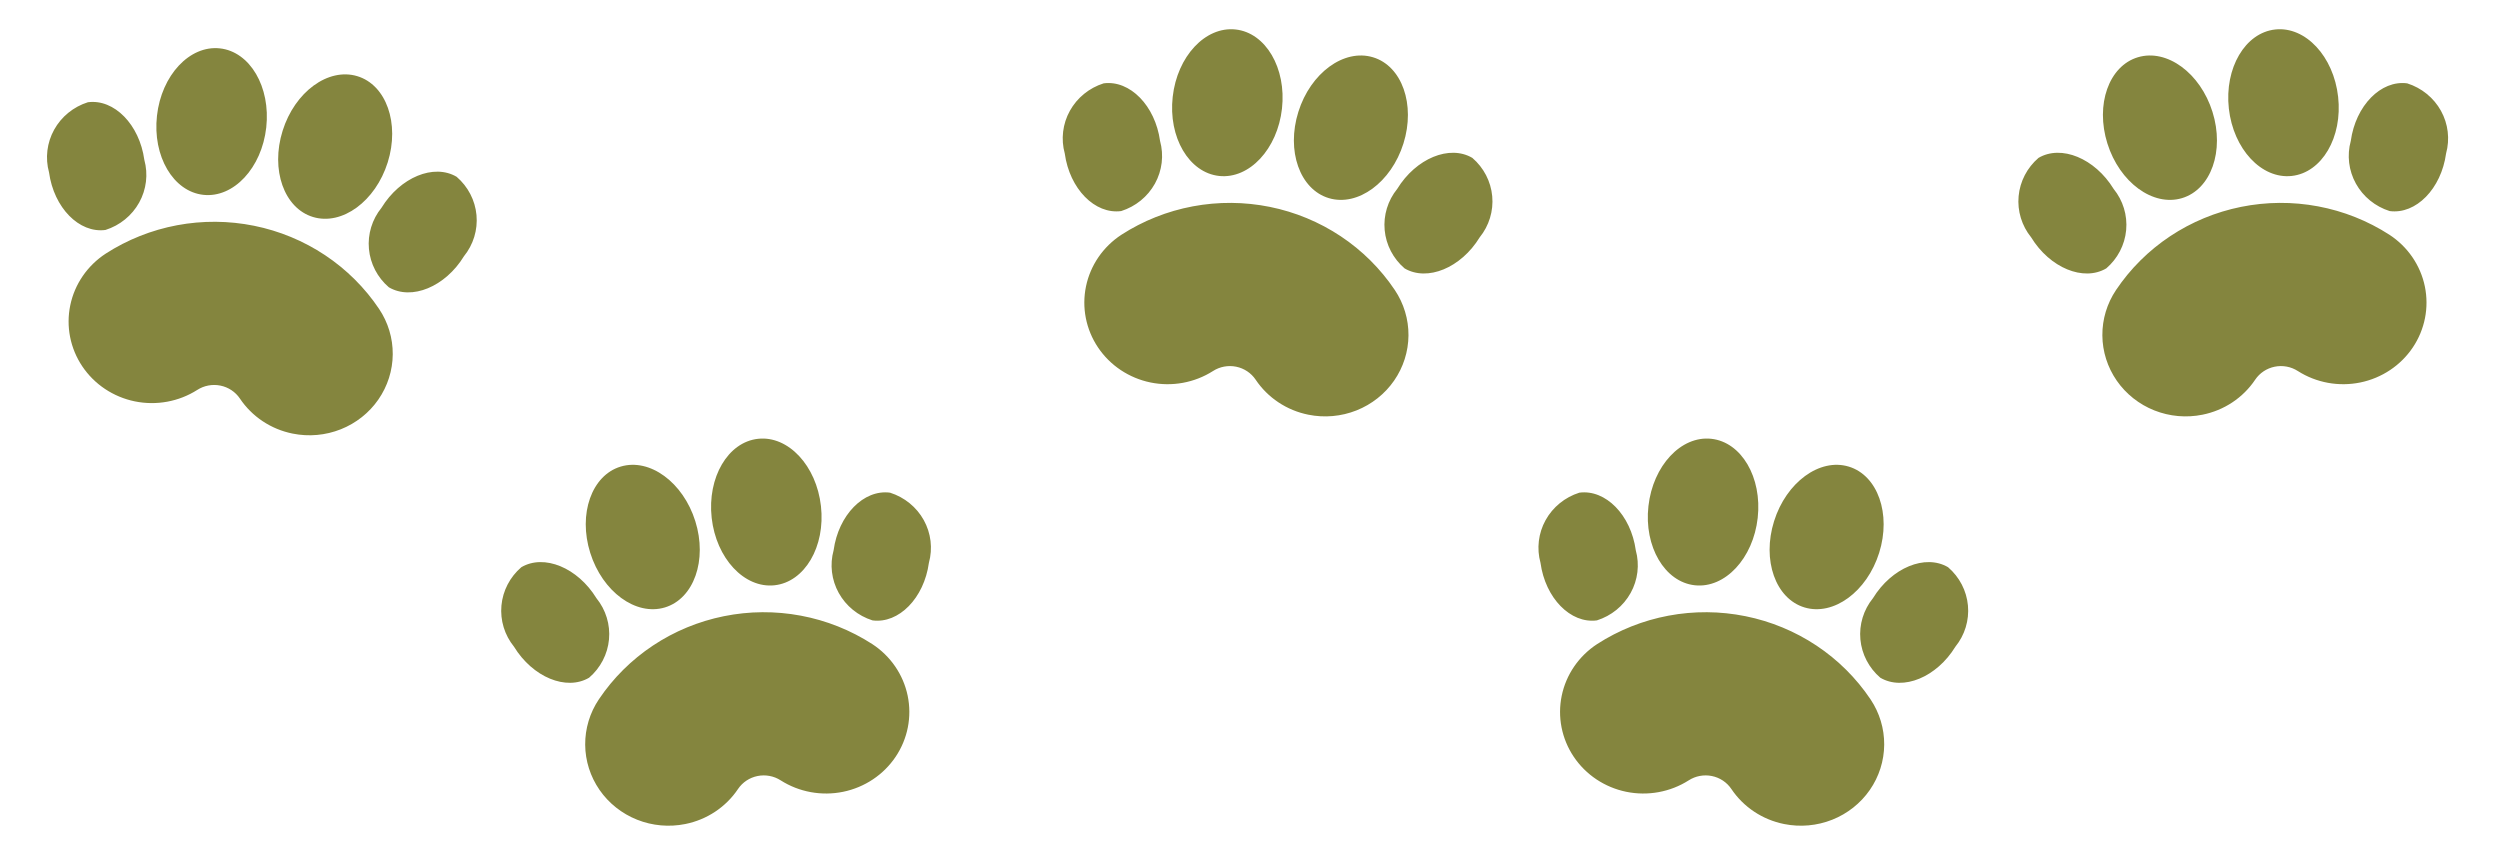
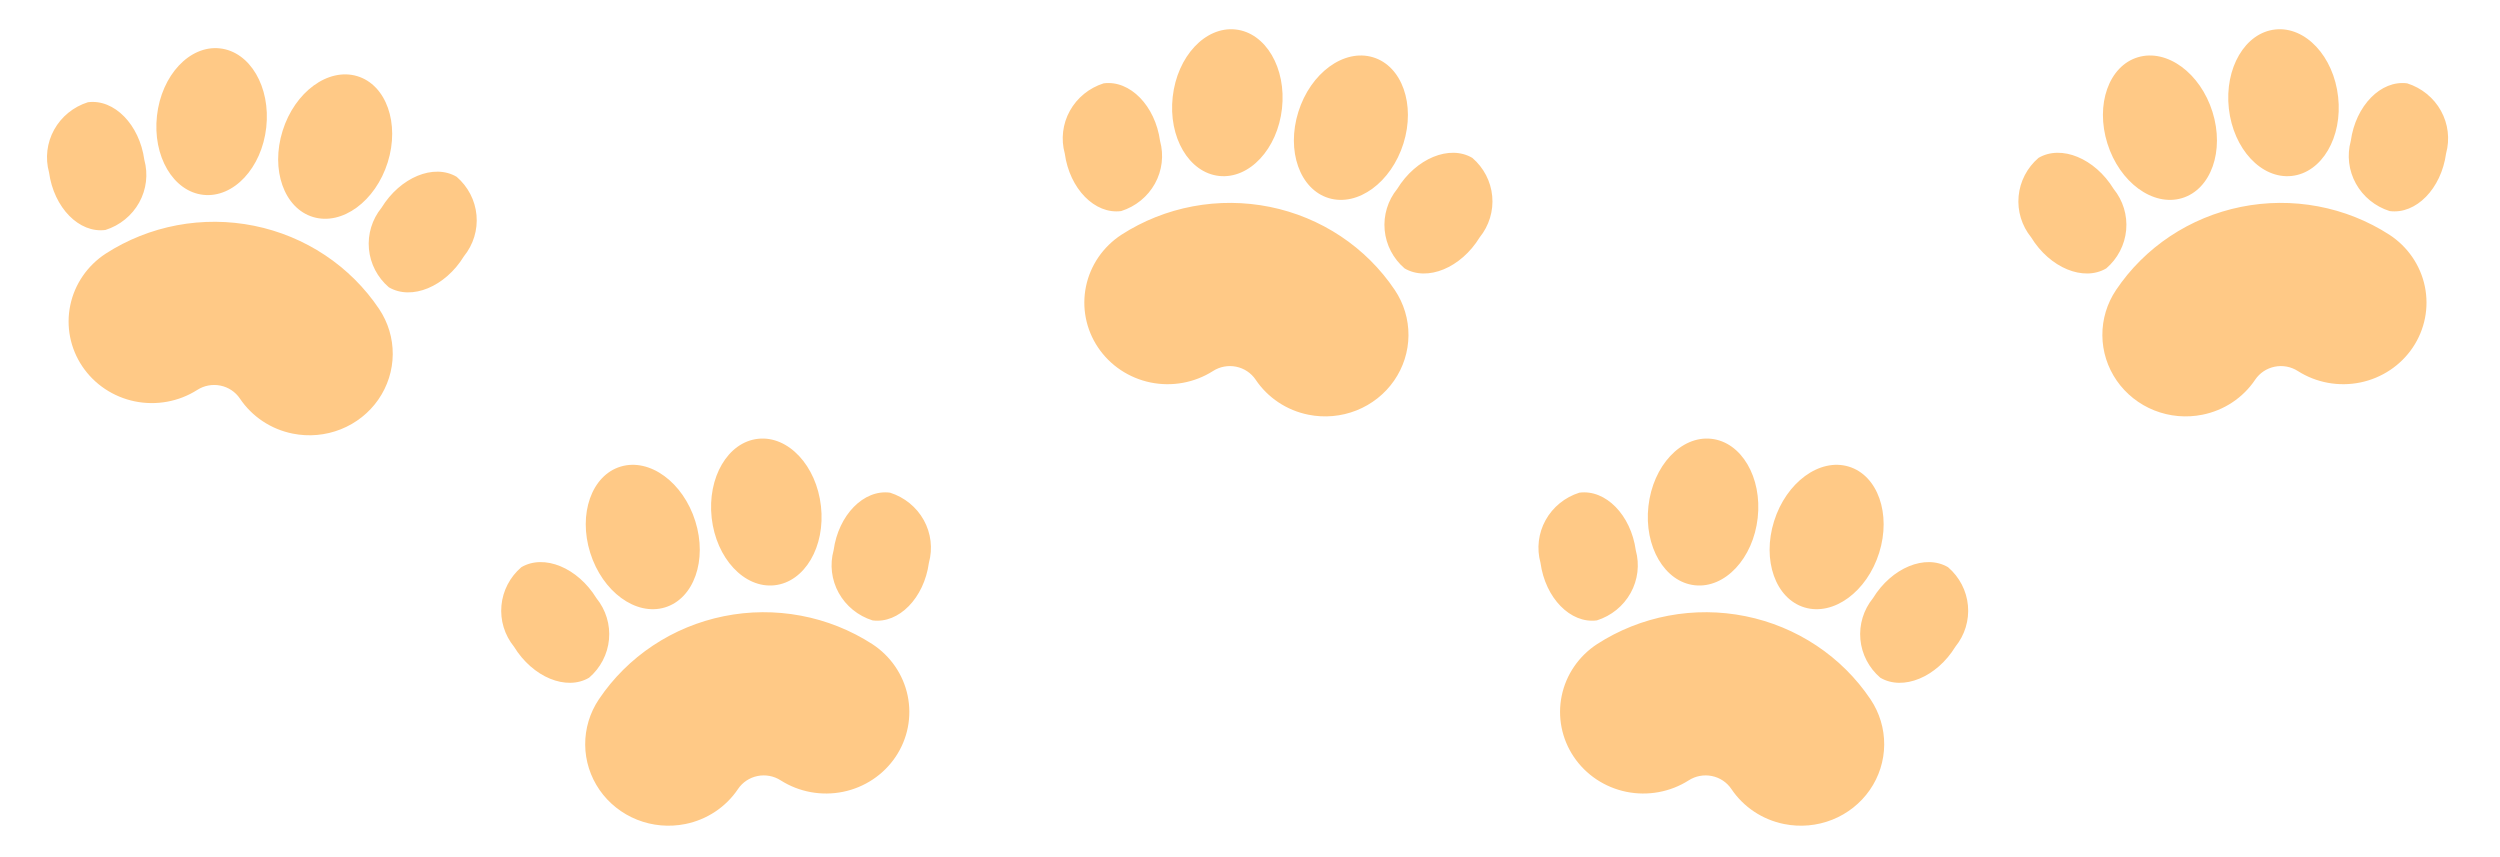
<svg xmlns="http://www.w3.org/2000/svg" width="397" height="136" viewBox="0 0 397 136" fill="none">
-   <path d="M22.919 25.384C23.545 27.661 23.253 30.087 22.104 32.16C20.955 34.232 19.037 35.793 16.746 36.518C12.566 37.074 8.553 32.975 7.787 27.376C7.159 25.098 7.45 22.672 8.598 20.598C9.746 18.524 11.665 16.962 13.956 16.236C18.136 15.681 22.148 19.784 22.919 25.384ZM46.471 68.855C44.77 68.514 43.154 67.846 41.717 66.891C40.28 65.936 39.05 64.713 38.097 63.29C37.384 62.229 36.27 61.489 34.999 61.232C33.729 60.975 32.407 61.223 31.323 61.921C28.393 63.785 24.828 64.438 21.408 63.737C17.988 63.035 14.99 61.037 13.07 58.177C11.149 55.317 10.462 51.83 11.159 48.475C11.855 45.121 13.879 42.173 16.787 40.276C20.225 38.059 24.075 36.527 28.117 35.768C32.16 35.009 36.316 35.038 40.347 35.852C44.378 36.667 48.206 38.253 51.611 40.517C55.017 42.782 57.933 45.682 60.194 49.051C61.631 51.192 62.387 53.702 62.368 56.264C62.349 58.825 61.554 61.324 60.086 63.444C58.617 65.563 56.539 67.209 54.116 68.172C51.693 69.135 49.032 69.373 46.471 68.855ZM42.281 20.243C41.565 26.667 37.094 31.458 32.302 30.942C27.51 30.425 24.206 24.799 24.927 18.375C25.643 11.955 30.114 7.164 34.906 7.681C39.699 8.193 42.998 13.818 42.281 20.243ZM44.88 20.768C42.941 26.945 45.11 33.079 49.719 34.463C54.328 35.847 59.632 31.961 61.57 25.783C63.508 19.61 61.339 13.477 56.73 12.093C52.121 10.704 46.813 14.589 44.88 20.768ZM60.583 32.993C59.084 34.842 58.37 37.185 58.587 39.536C58.804 41.887 59.937 44.066 61.749 45.621C65.365 47.748 70.705 45.54 73.672 40.696C75.169 38.848 75.883 36.507 75.667 34.157C75.451 31.807 74.32 29.629 72.51 28.073C68.895 25.942 63.554 28.15 60.583 32.993Z" fill="#84853E" />
-   <path d="M132.377 87.384C131.751 89.661 132.043 92.087 133.192 94.16C134.341 96.232 136.259 97.793 138.55 98.518C142.73 99.074 146.743 94.975 147.509 89.376C148.137 87.098 147.846 84.671 146.698 82.598C145.549 80.524 143.631 78.963 141.34 78.236C137.159 77.681 133.148 81.784 132.377 87.384ZM108.825 130.855C110.526 130.514 112.142 129.846 113.579 128.891C115.016 127.936 116.246 126.712 117.199 125.29C117.912 124.229 119.026 123.489 120.296 123.232C121.567 122.975 122.889 123.223 123.973 123.921C126.903 125.785 130.468 126.438 133.888 125.737C137.308 125.035 140.306 123.037 142.226 120.177C144.147 117.317 144.834 113.83 144.137 110.475C143.441 107.121 141.417 104.173 138.509 102.276C135.071 100.059 131.221 98.527 127.178 97.768C123.136 97.009 118.98 97.037 114.949 97.853C110.918 98.668 107.09 100.253 103.685 102.517C100.279 104.782 97.363 107.682 95.102 111.051C93.665 113.192 92.909 115.702 92.928 118.264C92.947 120.825 93.741 123.324 95.21 125.444C96.679 127.563 98.757 129.209 101.18 130.172C103.603 131.135 106.264 131.373 108.825 130.855ZM113.014 82.243C113.731 88.667 118.202 93.458 122.994 92.942C127.786 92.425 131.09 86.799 130.368 80.375C129.653 73.955 125.182 69.164 120.39 69.681C115.597 70.193 112.298 75.818 113.014 82.243ZM110.416 82.768C112.355 88.945 110.186 95.079 105.577 96.463C100.968 97.847 95.664 93.961 93.726 87.783C91.788 81.61 93.957 75.477 98.566 74.093C103.175 72.704 108.483 76.589 110.416 82.768ZM94.713 94.993C96.211 96.842 96.926 99.185 96.709 101.536C96.492 103.887 95.359 106.066 93.546 107.622C89.931 109.748 84.591 107.54 81.624 102.696C80.126 100.848 79.412 98.507 79.629 96.157C79.845 93.807 80.976 91.629 82.786 90.073C86.4 87.942 91.741 90.15 94.713 94.993Z" fill="#84853E" />
-   <path d="M184.217 22.384C184.843 24.661 184.551 27.087 183.402 29.16C182.253 31.232 180.334 32.793 178.044 33.518C173.863 34.074 169.851 29.975 169.085 24.376C168.457 22.098 168.747 19.672 169.896 17.598C171.044 15.524 172.963 13.963 175.254 13.236C179.434 12.681 183.446 16.784 184.217 22.384ZM207.769 65.855C206.067 65.514 204.452 64.846 203.015 63.891C201.578 62.936 200.348 61.712 199.395 60.29C198.682 59.229 197.568 58.489 196.297 58.232C195.027 57.975 193.705 58.223 192.621 58.921C189.691 60.785 186.126 61.438 182.706 60.737C179.286 60.035 176.288 58.037 174.368 55.177C172.447 52.317 171.76 48.83 172.457 45.475C173.153 42.121 175.176 39.173 178.085 37.276C181.522 35.059 185.373 33.527 189.415 32.768C193.458 32.009 197.614 32.038 201.645 32.852C205.676 33.667 209.504 35.253 212.909 37.517C216.315 39.782 219.231 42.682 221.492 46.051C222.929 48.192 223.685 50.702 223.666 53.264C223.647 55.825 222.852 58.324 221.383 60.444C219.915 62.563 217.837 64.209 215.414 65.172C212.99 66.135 210.33 66.373 207.769 65.855ZM203.579 17.243C202.863 23.667 198.392 28.458 193.6 27.942C188.808 27.425 185.504 21.799 186.225 15.375C186.941 8.955 191.412 4.164 196.204 4.681C200.997 5.193 204.296 10.818 203.579 17.243ZM206.177 17.768C204.239 23.945 206.408 30.079 211.017 31.463C215.626 32.847 220.929 28.961 222.868 22.783C224.806 16.61 222.637 10.477 218.027 9.093C213.419 7.704 208.111 11.589 206.177 17.768ZM221.881 29.994C220.382 31.842 219.668 34.185 219.885 36.536C220.102 38.887 221.235 41.066 223.047 42.621C226.662 44.748 232.003 42.54 234.97 37.696C236.467 35.848 237.181 33.507 236.965 31.157C236.748 28.807 235.618 26.629 233.807 25.073C230.193 22.942 224.852 25.15 221.881 29.994Z" fill="#84853E" />
-   <path d="M259.762 87.384C260.388 89.661 260.096 92.087 258.947 94.16C257.798 96.232 255.879 97.793 253.588 98.518C249.408 99.074 245.396 94.975 244.63 89.376C244.002 87.098 244.292 84.671 245.441 82.598C246.589 80.524 248.508 78.963 250.799 78.236C254.979 77.681 258.99 81.784 259.762 87.384ZM283.313 130.855C281.612 130.514 279.997 129.846 278.56 128.891C277.123 127.936 275.893 126.712 274.94 125.29C274.227 124.229 273.113 123.489 271.842 123.232C270.572 122.975 269.25 123.223 268.166 123.921C265.236 125.785 261.671 126.438 258.251 125.737C254.831 125.035 251.833 123.037 249.913 120.177C247.992 117.317 247.305 113.83 248.002 110.475C248.698 107.121 250.721 104.173 253.63 102.276C257.067 100.059 260.918 98.527 264.96 97.768C269.003 97.009 273.158 97.037 277.19 97.853C281.221 98.668 285.049 100.253 288.454 102.517C291.86 104.782 294.776 107.682 297.037 111.051C298.474 113.192 299.23 115.702 299.211 118.264C299.192 120.825 298.397 123.324 296.928 125.444C295.46 127.563 293.382 129.209 290.959 130.172C288.535 131.135 285.875 131.373 283.313 130.855ZM279.124 82.243C278.408 88.667 273.937 93.458 269.145 92.942C264.353 92.425 261.049 86.799 261.77 80.375C262.486 73.955 266.956 69.164 271.748 69.681C276.541 70.193 279.841 75.818 279.124 82.243ZM281.722 82.768C279.784 88.945 281.953 95.079 286.562 96.463C291.171 97.847 296.474 93.961 298.413 87.783C300.351 81.61 298.182 75.477 293.572 74.093C288.964 72.704 283.656 76.589 281.722 82.768ZM297.426 94.993C295.927 96.842 295.213 99.185 295.43 101.536C295.647 103.887 296.779 106.066 298.592 107.622C302.207 109.748 307.548 107.54 310.515 102.696C312.012 100.848 312.726 98.507 312.51 96.157C312.293 93.807 311.163 91.629 309.352 90.073C305.738 87.942 300.397 90.15 297.426 94.993Z" fill="#84853E" />
-   <path d="M373.304 22.384C372.678 24.661 372.97 27.087 374.119 29.16C375.268 31.232 377.186 32.793 379.477 33.518C383.657 34.074 387.669 29.975 388.436 24.376C389.064 22.098 388.773 19.672 387.625 17.598C386.476 15.524 384.558 13.963 382.266 13.236C378.086 12.681 374.075 16.784 373.304 22.384ZM349.752 65.855C351.453 65.514 353.069 64.846 354.506 63.891C355.943 62.936 357.173 61.712 358.125 60.29C358.839 59.229 359.953 58.489 361.223 58.232C362.493 57.975 363.816 58.223 364.9 58.921C367.83 60.785 371.394 61.438 374.815 60.737C378.235 60.035 381.232 58.037 383.153 55.177C385.073 52.317 385.76 48.83 385.064 45.475C384.367 42.121 382.344 39.173 379.436 37.276C375.998 35.059 372.148 33.527 368.105 32.768C364.063 32.009 359.907 32.038 355.876 32.852C351.845 33.667 348.017 35.253 344.611 37.517C341.206 39.782 338.289 42.682 336.029 46.051C334.592 48.192 333.835 50.702 333.855 53.264C333.874 55.825 334.668 58.324 336.137 60.444C337.606 62.563 339.683 64.209 342.107 65.172C344.53 66.135 347.191 66.373 349.752 65.855ZM353.941 17.243C354.658 23.667 359.128 28.458 363.92 27.942C368.712 27.425 372.017 21.799 371.295 15.375C370.58 8.955 366.109 4.164 361.317 4.681C356.524 5.193 353.225 10.818 353.941 17.243ZM351.343 17.768C353.282 23.945 351.113 30.079 346.504 31.463C341.894 32.847 336.591 28.961 334.653 22.783C332.715 16.61 334.884 10.477 339.493 9.093C344.101 7.704 349.409 11.589 351.343 17.768ZM335.64 29.994C337.138 31.842 337.853 34.185 337.635 36.536C337.418 38.887 336.286 41.066 334.473 42.621C330.858 44.748 325.517 42.54 322.55 37.696C321.053 35.848 320.339 33.507 320.556 31.157C320.772 28.807 321.903 26.629 323.713 25.073C327.327 22.942 332.668 25.15 335.64 29.994Z" fill="#84853E" />
+   <path d="M22.919 25.384C23.545 27.661 23.253 30.087 22.104 32.16C20.955 34.232 19.037 35.793 16.746 36.518C12.566 37.074 8.553 32.975 7.787 27.376C7.159 25.098 7.45 22.672 8.598 20.598C9.746 18.524 11.665 16.962 13.956 16.236C18.136 15.681 22.148 19.784 22.919 25.384ZM46.471 68.855C44.77 68.514 43.154 67.846 41.717 66.891C40.28 65.936 39.05 64.713 38.097 63.29C37.384 62.229 36.27 61.489 34.999 61.232C33.729 60.975 32.407 61.223 31.323 61.921C28.393 63.785 24.828 64.438 21.408 63.737C17.988 63.035 14.99 61.037 13.07 58.177C11.149 55.317 10.462 51.83 11.159 48.475C11.855 45.121 13.879 42.173 16.787 40.276C20.225 38.059 24.075 36.527 28.117 35.768C32.16 35.009 36.316 35.038 40.347 35.852C44.378 36.667 48.206 38.253 51.611 40.517C55.017 42.782 57.933 45.682 60.194 49.051C61.631 51.192 62.387 53.702 62.368 56.264C62.349 58.825 61.554 61.324 60.086 63.444C58.617 65.563 56.539 67.209 54.116 68.172C51.693 69.135 49.032 69.373 46.471 68.855ZM42.281 20.243C41.565 26.667 37.094 31.458 32.302 30.942C27.51 30.425 24.206 24.799 24.927 18.375C25.643 11.955 30.114 7.164 34.906 7.681C39.699 8.193 42.998 13.818 42.281 20.243ZM44.88 20.768C42.941 26.945 45.11 33.079 49.719 34.463C54.328 35.847 59.632 31.961 61.57 25.783C63.508 19.61 61.339 13.477 56.73 12.093C52.121 10.704 46.813 14.589 44.88 20.768ZM60.583 32.993C59.084 34.842 58.37 37.185 58.587 39.536C58.804 41.887 59.937 44.066 61.749 45.621C65.365 47.748 70.705 45.54 73.672 40.696C75.169 38.848 75.883 36.507 75.667 34.157C75.451 31.807 74.32 29.629 72.51 28.073C68.895 25.942 63.554 28.15 60.583 32.993Z" fill="#FFC986" />
+   <path d="M132.377 87.384C131.751 89.661 132.043 92.087 133.192 94.16C134.341 96.232 136.259 97.793 138.55 98.518C142.73 99.074 146.743 94.975 147.509 89.376C148.137 87.098 147.846 84.671 146.698 82.598C145.549 80.524 143.631 78.963 141.34 78.236C137.159 77.681 133.148 81.784 132.377 87.384ZM108.825 130.855C110.526 130.514 112.142 129.846 113.579 128.891C115.016 127.936 116.246 126.712 117.199 125.29C117.912 124.229 119.026 123.489 120.296 123.232C121.567 122.975 122.889 123.223 123.973 123.921C126.903 125.785 130.468 126.438 133.888 125.737C137.308 125.035 140.306 123.037 142.226 120.177C144.147 117.317 144.834 113.83 144.137 110.475C143.441 107.121 141.417 104.173 138.509 102.276C135.071 100.059 131.221 98.527 127.178 97.768C123.136 97.009 118.98 97.037 114.949 97.853C110.918 98.668 107.09 100.253 103.685 102.517C100.279 104.782 97.363 107.682 95.102 111.051C93.665 113.192 92.909 115.702 92.928 118.264C92.947 120.825 93.741 123.324 95.21 125.444C96.679 127.563 98.757 129.209 101.18 130.172C103.603 131.135 106.264 131.373 108.825 130.855ZM113.014 82.243C113.731 88.667 118.202 93.458 122.994 92.942C127.786 92.425 131.09 86.799 130.368 80.375C129.653 73.955 125.182 69.164 120.39 69.681C115.597 70.193 112.298 75.818 113.014 82.243ZM110.416 82.768C112.355 88.945 110.186 95.079 105.577 96.463C100.968 97.847 95.664 93.961 93.726 87.783C91.788 81.61 93.957 75.477 98.566 74.093C103.175 72.704 108.483 76.589 110.416 82.768ZM94.713 94.993C96.211 96.842 96.926 99.185 96.709 101.536C96.492 103.887 95.359 106.066 93.546 107.622C89.931 109.748 84.591 107.54 81.624 102.696C80.126 100.848 79.412 98.507 79.629 96.157C79.845 93.807 80.976 91.629 82.786 90.073C86.4 87.942 91.741 90.15 94.713 94.993Z" fill="#FFC986" />
+   <path d="M184.217 22.384C184.843 24.661 184.551 27.087 183.402 29.16C182.253 31.232 180.334 32.793 178.044 33.518C173.863 34.074 169.851 29.975 169.085 24.376C168.457 22.098 168.747 19.672 169.896 17.598C171.044 15.524 172.963 13.963 175.254 13.236C179.434 12.681 183.446 16.784 184.217 22.384ZM207.769 65.855C206.067 65.514 204.452 64.846 203.015 63.891C201.578 62.936 200.348 61.712 199.395 60.29C198.682 59.229 197.568 58.489 196.297 58.232C195.027 57.975 193.705 58.223 192.621 58.921C189.691 60.785 186.126 61.438 182.706 60.737C179.286 60.035 176.288 58.037 174.368 55.177C172.447 52.317 171.76 48.83 172.457 45.475C173.153 42.121 175.176 39.173 178.085 37.276C181.522 35.059 185.373 33.527 189.415 32.768C193.458 32.009 197.614 32.038 201.645 32.852C205.676 33.667 209.504 35.253 212.909 37.517C216.315 39.782 219.231 42.682 221.492 46.051C222.929 48.192 223.685 50.702 223.666 53.264C223.647 55.825 222.852 58.324 221.383 60.444C219.915 62.563 217.837 64.209 215.414 65.172C212.99 66.135 210.33 66.373 207.769 65.855ZM203.579 17.243C202.863 23.667 198.392 28.458 193.6 27.942C188.808 27.425 185.504 21.799 186.225 15.375C186.941 8.955 191.412 4.164 196.204 4.681C200.997 5.193 204.296 10.818 203.579 17.243ZM206.177 17.768C204.239 23.945 206.408 30.079 211.017 31.463C215.626 32.847 220.929 28.961 222.868 22.783C224.806 16.61 222.637 10.477 218.027 9.093C213.419 7.704 208.111 11.589 206.177 17.768ZM221.881 29.994C220.382 31.842 219.668 34.185 219.885 36.536C220.102 38.887 221.235 41.066 223.047 42.621C226.662 44.748 232.003 42.54 234.97 37.696C236.467 35.848 237.181 33.507 236.965 31.157C236.748 28.807 235.618 26.629 233.807 25.073C230.193 22.942 224.852 25.15 221.881 29.994Z" fill="#FFC986" />
+   <path d="M259.762 87.384C260.388 89.661 260.096 92.087 258.947 94.16C257.798 96.232 255.879 97.793 253.588 98.518C249.408 99.074 245.396 94.975 244.63 89.376C244.002 87.098 244.292 84.671 245.441 82.598C246.589 80.524 248.508 78.963 250.799 78.236C254.979 77.681 258.99 81.784 259.762 87.384ZM283.313 130.855C281.612 130.514 279.997 129.846 278.56 128.891C277.123 127.936 275.893 126.712 274.94 125.29C274.227 124.229 273.113 123.489 271.842 123.232C270.572 122.975 269.25 123.223 268.166 123.921C265.236 125.785 261.671 126.438 258.251 125.737C254.831 125.035 251.833 123.037 249.913 120.177C247.992 117.317 247.305 113.83 248.002 110.475C248.698 107.121 250.721 104.173 253.63 102.276C257.067 100.059 260.918 98.527 264.96 97.768C269.003 97.009 273.158 97.037 277.19 97.853C281.221 98.668 285.049 100.253 288.454 102.517C291.86 104.782 294.776 107.682 297.037 111.051C298.474 113.192 299.23 115.702 299.211 118.264C299.192 120.825 298.397 123.324 296.928 125.444C295.46 127.563 293.382 129.209 290.959 130.172C288.535 131.135 285.875 131.373 283.313 130.855ZM279.124 82.243C278.408 88.667 273.937 93.458 269.145 92.942C264.353 92.425 261.049 86.799 261.77 80.375C262.486 73.955 266.956 69.164 271.748 69.681C276.541 70.193 279.841 75.818 279.124 82.243ZM281.722 82.768C279.784 88.945 281.953 95.079 286.562 96.463C291.171 97.847 296.474 93.961 298.413 87.783C300.351 81.61 298.182 75.477 293.572 74.093C288.964 72.704 283.656 76.589 281.722 82.768ZM297.426 94.993C295.927 96.842 295.213 99.185 295.43 101.536C295.647 103.887 296.779 106.066 298.592 107.622C302.207 109.748 307.548 107.54 310.515 102.696C312.012 100.848 312.726 98.507 312.51 96.157C312.293 93.807 311.163 91.629 309.352 90.073C305.738 87.942 300.397 90.15 297.426 94.993Z" fill="#FFC986" />
+   <path d="M373.304 22.384C372.678 24.661 372.97 27.087 374.119 29.16C375.268 31.232 377.186 32.793 379.477 33.518C383.657 34.074 387.669 29.975 388.436 24.376C389.064 22.098 388.773 19.672 387.625 17.598C386.476 15.524 384.558 13.963 382.266 13.236C378.086 12.681 374.075 16.784 373.304 22.384ZM349.752 65.855C351.453 65.514 353.069 64.846 354.506 63.891C355.943 62.936 357.173 61.712 358.125 60.29C358.839 59.229 359.953 58.489 361.223 58.232C362.493 57.975 363.816 58.223 364.9 58.921C367.83 60.785 371.394 61.438 374.815 60.737C378.235 60.035 381.232 58.037 383.153 55.177C385.073 52.317 385.76 48.83 385.064 45.475C384.367 42.121 382.344 39.173 379.436 37.276C375.998 35.059 372.148 33.527 368.105 32.768C364.063 32.009 359.907 32.038 355.876 32.852C351.845 33.667 348.017 35.253 344.611 37.517C341.206 39.782 338.289 42.682 336.029 46.051C334.592 48.192 333.835 50.702 333.855 53.264C333.874 55.825 334.668 58.324 336.137 60.444C337.606 62.563 339.683 64.209 342.107 65.172C344.53 66.135 347.191 66.373 349.752 65.855ZM353.941 17.243C354.658 23.667 359.128 28.458 363.92 27.942C368.712 27.425 372.017 21.799 371.295 15.375C370.58 8.955 366.109 4.164 361.317 4.681C356.524 5.193 353.225 10.818 353.941 17.243ZM351.343 17.768C353.282 23.945 351.113 30.079 346.504 31.463C341.894 32.847 336.591 28.961 334.653 22.783C332.715 16.61 334.884 10.477 339.493 9.093C344.101 7.704 349.409 11.589 351.343 17.768ZM335.64 29.994C337.138 31.842 337.853 34.185 337.635 36.536C337.418 38.887 336.286 41.066 334.473 42.621C330.858 44.748 325.517 42.54 322.55 37.696C321.053 35.848 320.339 33.507 320.556 31.157C320.772 28.807 321.903 26.629 323.713 25.073C327.327 22.942 332.668 25.15 335.64 29.994Z" fill="#FFC986" />
</svg>
